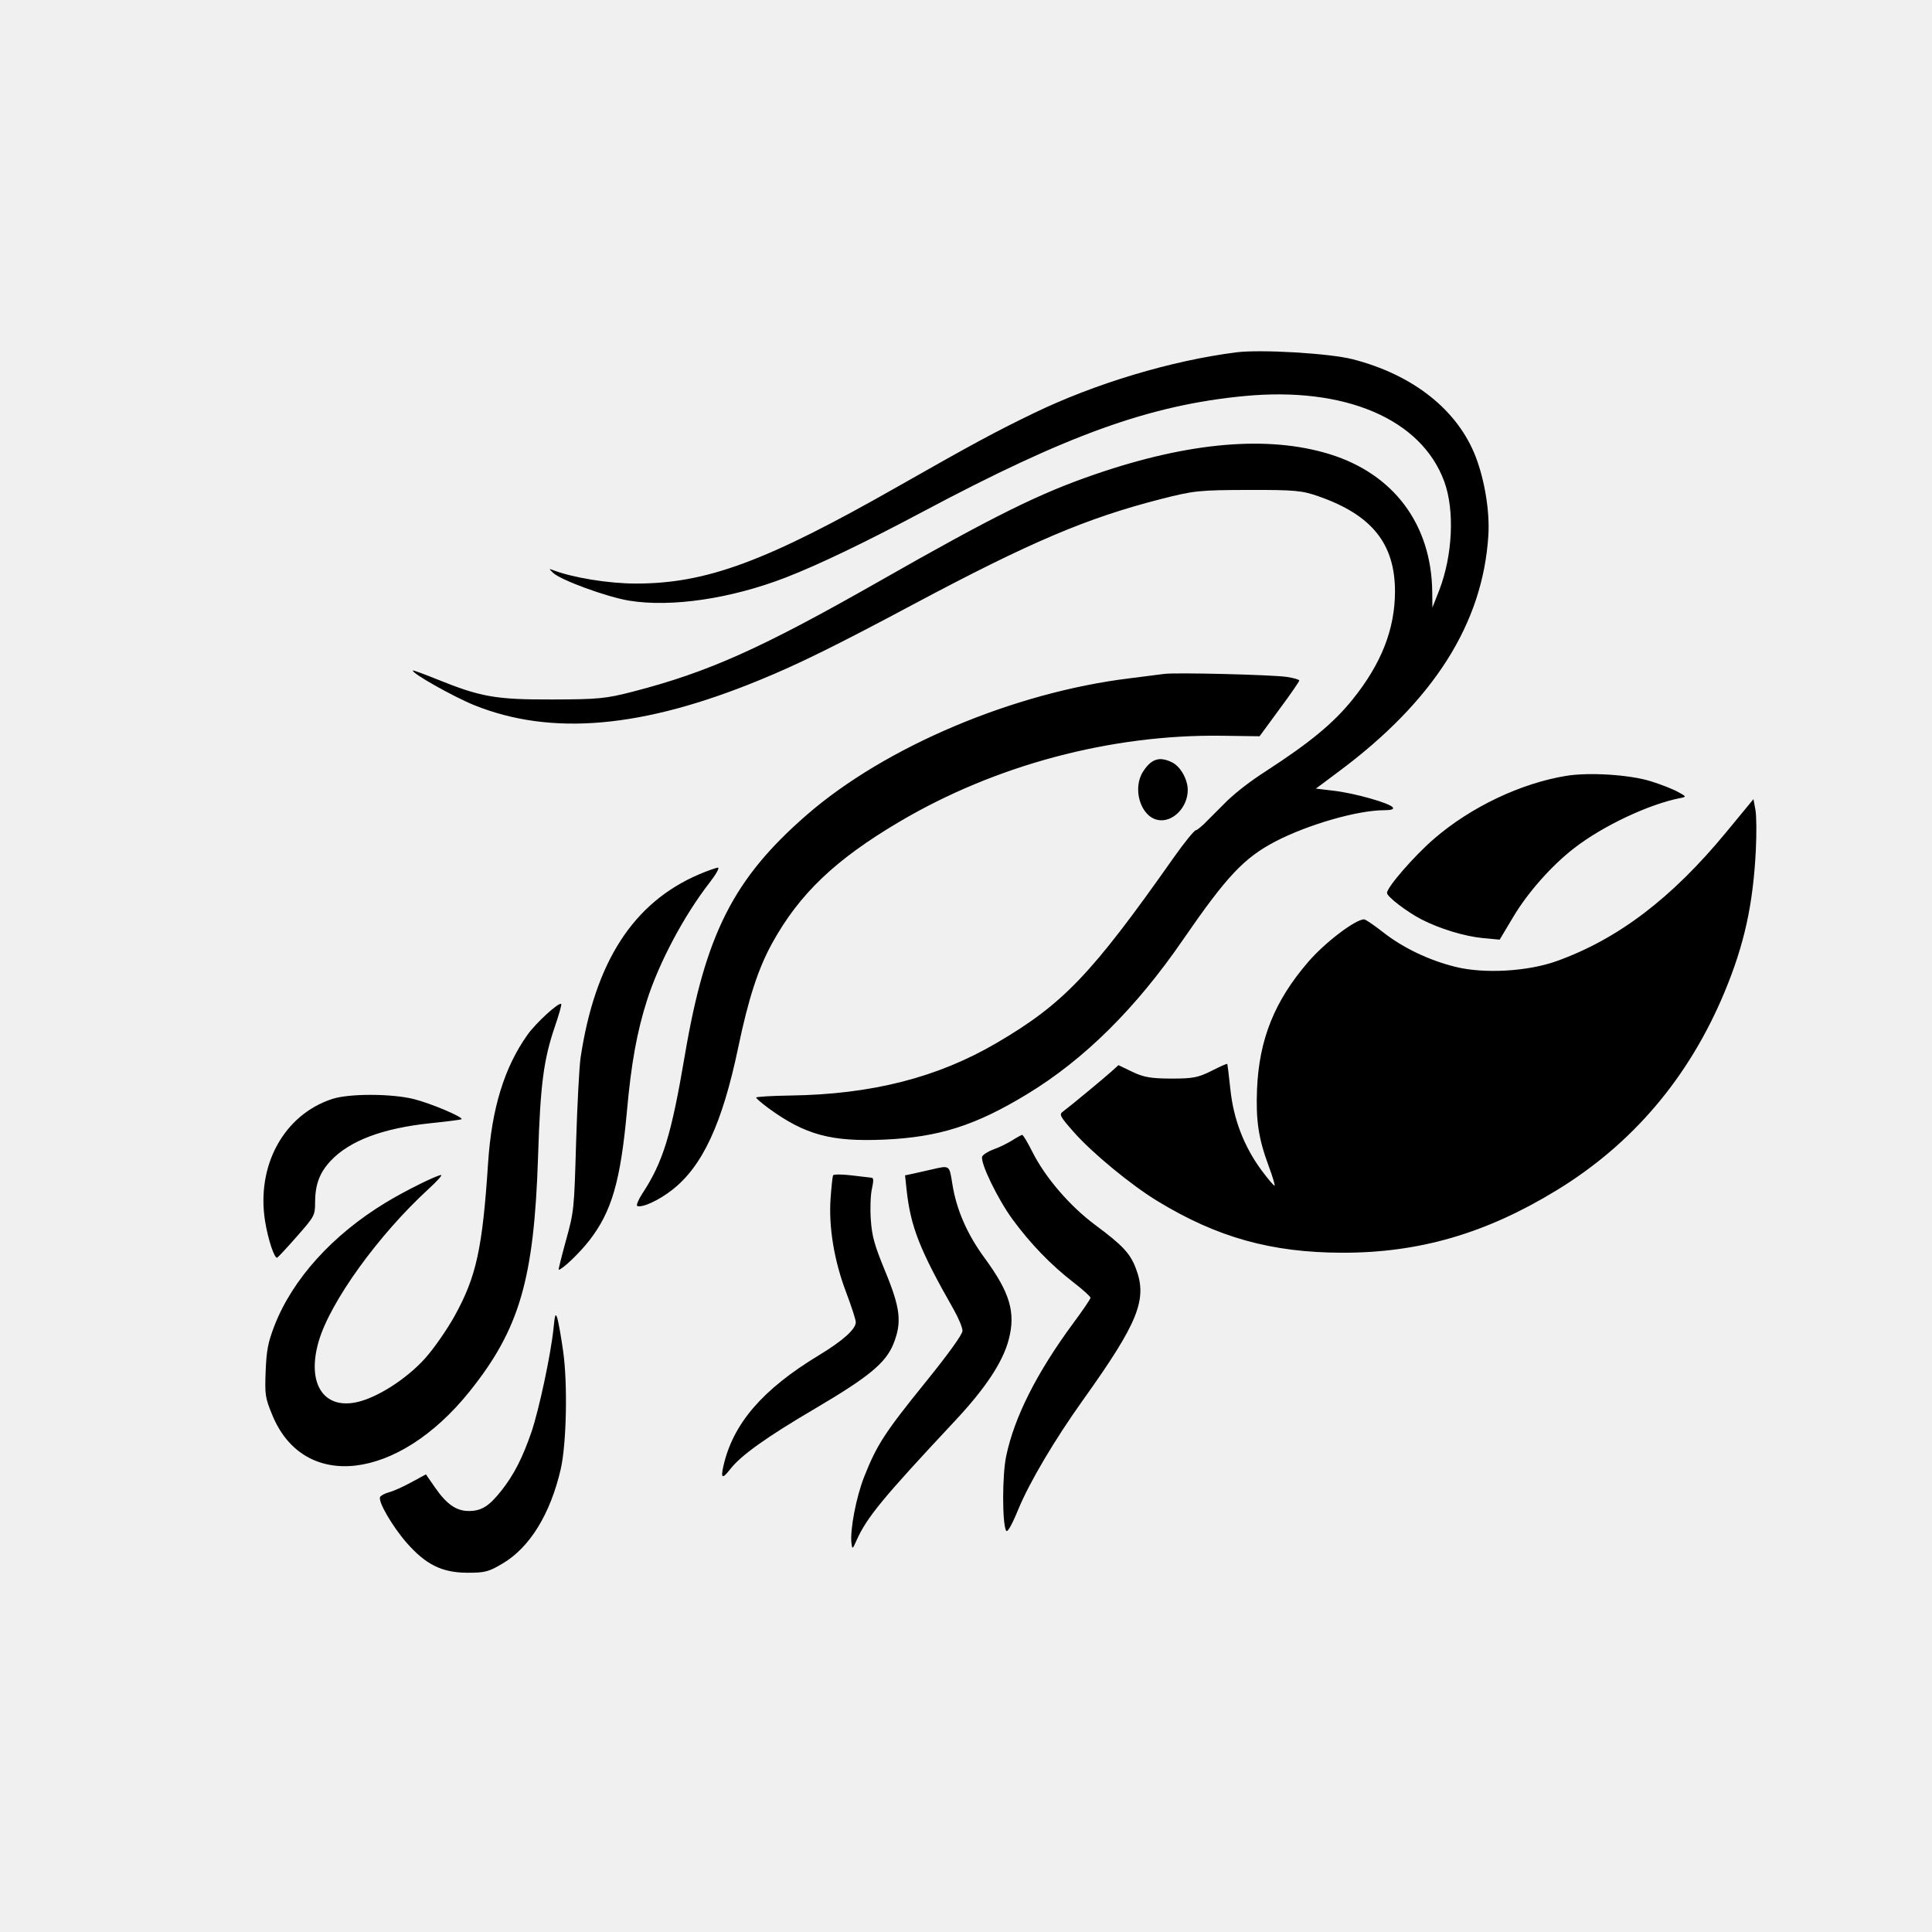
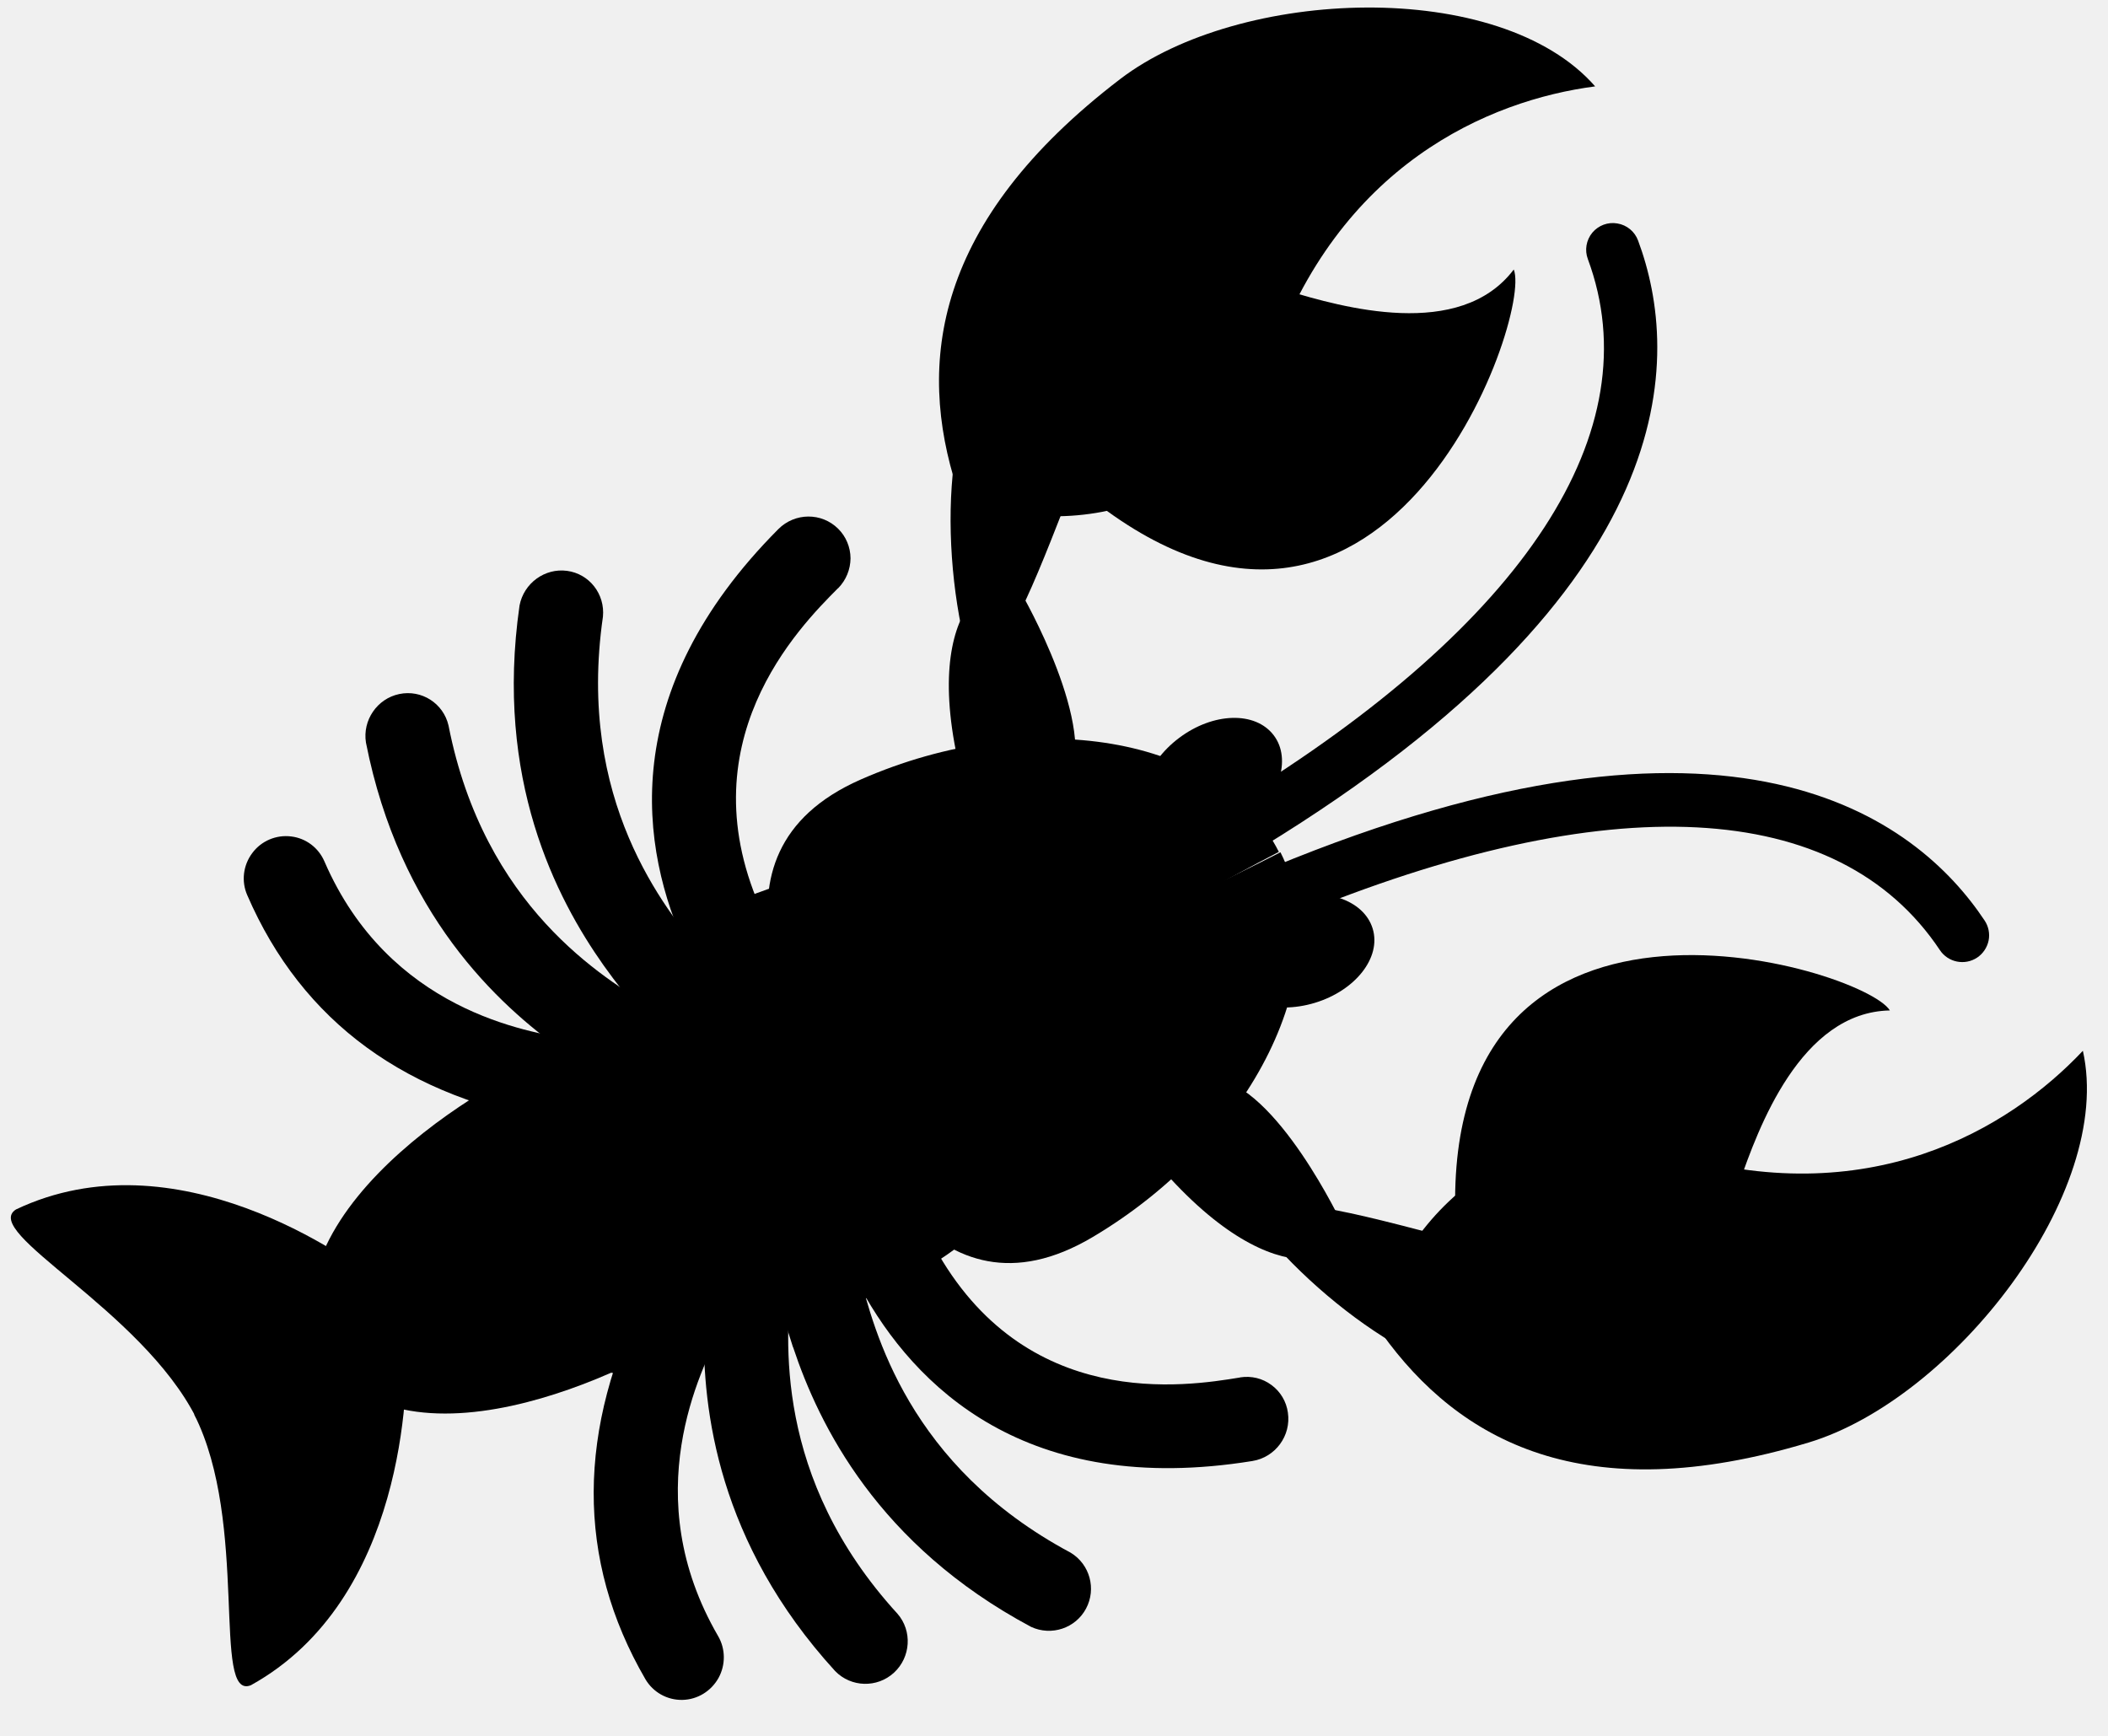
- <svg xmlns="http://www.w3.org/2000/svg" width="22" height="22" viewBox="0 0 22 22" fill="none">
-   <path d="M6.303 15.127C6.319 14.965 6.326 14.947 6.347 15.013C6.36 15.056 6.39 15.226 6.413 15.389C6.465 15.757 6.451 16.442 6.385 16.73C6.267 17.239 6.034 17.62 5.725 17.803C5.564 17.899 5.522 17.91 5.316 17.909C5.031 17.907 4.846 17.815 4.628 17.565C4.467 17.38 4.303 17.098 4.328 17.047C4.337 17.03 4.383 17.005 4.432 16.992C4.48 16.98 4.593 16.929 4.684 16.879L4.85 16.789L4.952 16.936C5.086 17.13 5.196 17.206 5.338 17.206C5.483 17.206 5.569 17.152 5.711 16.972C5.852 16.793 5.95 16.602 6.051 16.309C6.138 16.053 6.272 15.425 6.303 15.127ZM10.609 13.317C10.816 13.269 10.81 13.265 10.844 13.479C10.89 13.772 11.012 14.054 11.214 14.328C11.501 14.72 11.567 14.945 11.487 15.252C11.421 15.507 11.225 15.805 10.876 16.178C10.048 17.063 9.869 17.28 9.752 17.544C9.708 17.643 9.705 17.645 9.696 17.573C9.677 17.425 9.75 17.044 9.841 16.815C9.984 16.454 10.075 16.313 10.533 15.747C10.801 15.416 10.96 15.195 10.96 15.154C10.96 15.117 10.915 15.009 10.86 14.912C10.473 14.233 10.37 13.97 10.324 13.553L10.306 13.384L10.396 13.365C10.446 13.354 10.542 13.332 10.609 13.317ZM11.639 12.923C11.65 12.922 11.702 13.009 11.755 13.115C11.902 13.408 12.182 13.734 12.473 13.95C12.783 14.18 12.869 14.272 12.934 14.443C13.069 14.795 12.963 15.059 12.336 15.937C12.012 16.39 11.722 16.88 11.597 17.184C11.517 17.377 11.47 17.457 11.456 17.429C11.412 17.341 11.412 16.801 11.457 16.584C11.549 16.139 11.806 15.63 12.223 15.065C12.33 14.921 12.418 14.791 12.418 14.778C12.417 14.763 12.329 14.684 12.223 14.602C11.968 14.405 11.733 14.162 11.53 13.885C11.361 13.654 11.162 13.243 11.184 13.171C11.192 13.149 11.251 13.111 11.315 13.088C11.38 13.065 11.475 13.018 11.527 12.985C11.579 12.952 11.629 12.925 11.639 12.923ZM9.695 13.384C9.804 13.397 9.907 13.409 9.925 13.411C9.948 13.412 9.949 13.444 9.929 13.536C9.913 13.603 9.907 13.761 9.916 13.887C9.929 14.078 9.956 14.175 10.081 14.479C10.253 14.896 10.272 15.057 10.174 15.302C10.086 15.52 9.895 15.678 9.286 16.037C8.729 16.364 8.436 16.573 8.315 16.73C8.225 16.846 8.205 16.836 8.238 16.692C8.348 16.209 8.685 15.819 9.329 15.43C9.598 15.267 9.745 15.135 9.745 15.056C9.745 15.027 9.695 14.875 9.636 14.718C9.499 14.358 9.435 13.975 9.458 13.647C9.467 13.516 9.48 13.399 9.486 13.384C9.493 13.371 9.587 13.371 9.695 13.384ZM6.391 11.433C6.397 11.441 6.365 11.554 6.32 11.685C6.19 12.066 6.153 12.345 6.127 13.168C6.082 14.567 5.916 15.135 5.347 15.845C4.531 16.863 3.456 16.988 3.099 16.109C3.019 15.914 3.015 15.883 3.025 15.613C3.035 15.374 3.052 15.286 3.124 15.099C3.329 14.568 3.784 14.063 4.391 13.695C4.605 13.564 4.975 13.381 5.023 13.38C5.04 13.38 4.975 13.453 4.878 13.541C4.309 14.063 3.76 14.824 3.629 15.274C3.491 15.748 3.68 16.05 4.062 15.967C4.295 15.916 4.624 15.706 4.836 15.473C4.936 15.363 5.09 15.142 5.179 14.981C5.424 14.536 5.494 14.219 5.558 13.242C5.599 12.622 5.743 12.154 6.006 11.784C6.103 11.647 6.367 11.406 6.391 11.433ZM8.176 9.88C8.196 9.88 8.153 9.957 8.08 10.051C7.791 10.422 7.504 10.962 7.368 11.389C7.252 11.752 7.188 12.11 7.139 12.652C7.066 13.452 6.965 13.798 6.711 14.125C6.598 14.271 6.4 14.459 6.361 14.459C6.358 14.456 6.395 14.306 6.445 14.124C6.536 13.794 6.538 13.776 6.56 13.012C6.573 12.585 6.596 12.15 6.611 12.045C6.775 10.953 7.211 10.277 7.961 9.956C8.058 9.915 8.155 9.881 8.176 9.88ZM3.783 12.514C3.976 12.451 4.461 12.452 4.715 12.516C4.905 12.564 5.276 12.72 5.256 12.745C5.249 12.75 5.092 12.771 4.904 12.79C4.358 12.847 3.981 12.989 3.765 13.219C3.639 13.353 3.588 13.491 3.588 13.693C3.588 13.839 3.581 13.852 3.382 14.078C3.269 14.207 3.168 14.315 3.157 14.321C3.126 14.336 3.053 14.117 3.019 13.909C2.916 13.272 3.233 12.694 3.783 12.514ZM19.989 9.22C20.002 9.287 20.003 9.493 19.994 9.679C19.963 10.298 19.864 10.752 19.639 11.294C19.235 12.266 18.593 13.025 17.724 13.555C16.92 14.046 16.16 14.267 15.282 14.265C14.475 14.263 13.858 14.09 13.179 13.676C12.881 13.495 12.437 13.129 12.229 12.893C12.066 12.708 12.058 12.691 12.106 12.656C12.176 12.605 12.564 12.284 12.66 12.198L12.736 12.129L12.894 12.205C13.023 12.267 13.106 12.281 13.337 12.282C13.584 12.282 13.642 12.271 13.794 12.195C13.89 12.146 13.971 12.11 13.975 12.115C13.978 12.12 13.994 12.248 14.01 12.4C14.045 12.742 14.164 13.053 14.364 13.325C14.44 13.427 14.507 13.506 14.514 13.501C14.52 13.494 14.49 13.394 14.447 13.279C14.33 12.963 14.3 12.76 14.314 12.403C14.338 11.833 14.514 11.396 14.9 10.95C15.09 10.73 15.437 10.467 15.534 10.469C15.551 10.47 15.648 10.536 15.75 10.616C15.977 10.794 16.274 10.936 16.575 11.01C16.903 11.091 17.396 11.062 17.724 10.945C18.424 10.694 19.036 10.229 19.656 9.477L19.967 9.1L19.989 9.22ZM13.256 7.674C13.387 7.656 14.479 7.683 14.653 7.708C14.731 7.72 14.794 7.738 14.795 7.749C14.795 7.761 14.693 7.909 14.568 8.077L14.343 8.384L13.914 8.378C12.651 8.361 11.335 8.712 10.244 9.356C9.512 9.788 9.102 10.179 8.793 10.74C8.635 11.026 8.523 11.368 8.407 11.924C8.226 12.792 8.001 13.278 7.655 13.549C7.502 13.669 7.314 13.755 7.257 13.733C7.242 13.727 7.268 13.663 7.314 13.592C7.55 13.233 7.644 12.926 7.798 12.019C8.032 10.637 8.353 10.004 9.187 9.279C10.08 8.503 11.543 7.885 12.864 7.724C13.027 7.704 13.204 7.681 13.256 7.674ZM14.079 4.012C14.355 3.977 15.137 4.023 15.4 4.09C16.093 4.267 16.6 4.67 16.805 5.204C16.908 5.475 16.965 5.826 16.948 6.098C16.885 7.1 16.327 7.98 15.244 8.786L14.984 8.98L15.193 9.005C15.428 9.033 15.818 9.143 15.859 9.193C15.877 9.214 15.844 9.226 15.763 9.226C15.46 9.226 14.896 9.388 14.521 9.583C14.164 9.77 13.966 9.982 13.473 10.698C12.933 11.484 12.346 12.065 11.693 12.461C11.107 12.817 10.688 12.95 10.067 12.977C9.464 13.003 9.168 12.923 8.752 12.62C8.675 12.563 8.612 12.509 8.61 12.498C8.61 12.489 8.785 12.478 8.998 12.475C9.926 12.462 10.678 12.27 11.351 11.875C12.106 11.433 12.43 11.094 13.359 9.774C13.482 9.599 13.599 9.455 13.618 9.454C13.627 9.454 13.66 9.429 13.705 9.388L13.98 9.113C14.102 9 14.246 8.89 14.417 8.78C14.915 8.457 15.183 8.236 15.398 7.97C15.728 7.562 15.884 7.167 15.885 6.736C15.885 6.192 15.623 5.865 15.018 5.653C14.828 5.586 14.752 5.578 14.214 5.579C13.652 5.581 13.598 5.586 13.215 5.684C12.375 5.899 11.732 6.172 10.402 6.881C9.521 7.351 9.094 7.562 8.652 7.743C7.318 8.292 6.278 8.384 5.398 8.029C5.16 7.932 4.681 7.662 4.702 7.635C4.706 7.631 4.83 7.676 4.978 7.736C5.476 7.937 5.644 7.967 6.288 7.965C6.812 7.964 6.901 7.955 7.206 7.876C8.069 7.653 8.67 7.383 10.014 6.618C11.327 5.87 11.839 5.617 12.473 5.4C13.544 5.032 14.442 4.956 15.142 5.172C15.871 5.398 16.3 5.972 16.309 6.739L16.311 6.919L16.388 6.723C16.542 6.325 16.566 5.81 16.446 5.483C16.185 4.771 15.315 4.4 14.168 4.51C13.093 4.613 12.155 4.951 10.514 5.824C9.849 6.178 9.324 6.43 8.948 6.576C8.326 6.817 7.647 6.918 7.166 6.84C6.912 6.799 6.379 6.604 6.296 6.521C6.249 6.475 6.25 6.473 6.297 6.492C6.523 6.578 6.925 6.644 7.233 6.645C8.042 6.647 8.721 6.396 10.231 5.536C11.085 5.051 11.325 4.921 11.767 4.707C12.469 4.367 13.338 4.106 14.079 4.012ZM17.833 8.835C18.094 8.792 18.556 8.821 18.797 8.896C18.907 8.93 19.046 8.984 19.104 9.016C19.203 9.069 19.205 9.074 19.142 9.086C18.786 9.153 18.253 9.403 17.924 9.659C17.67 9.855 17.399 10.161 17.234 10.437L17.077 10.7L16.884 10.682C16.672 10.661 16.391 10.575 16.184 10.468C16.017 10.381 15.794 10.21 15.794 10.168C15.794 10.103 16.103 9.747 16.329 9.552C16.748 9.19 17.316 8.92 17.833 8.835ZM13.017 8.785C13.112 8.639 13.205 8.61 13.35 8.683C13.444 8.731 13.525 8.876 13.525 8.996C13.525 9.2 13.344 9.376 13.176 9.335C12.984 9.289 12.893 8.975 13.017 8.785Z" fill="black" />
+ <svg xmlns="http://www.w3.org/2000/svg" xmlns:xlink="http://www.w3.org/1999/xlink" width="17px" height="14px" viewBox="0 0 17 14" version="1.1">
+   <defs>
+     <rect id="path-1" x="0" y="0" width="17" height="14" />
+   </defs>
+   <g id="页面-1" stroke="none" stroke-width="1" fill="none" fill-rule="evenodd">
+     <g id="tray-icon-template">
+       <mask id="mask-2" fill="white">
+         <use xlink:href="#path-1" />
+       </mask>
+       <g id="path-1" />
+       <g id="编组" mask="url(#mask-2)" fill="#000000" fill-rule="nonzero">
+         <g transform="translate(9.2579, 8.1212) rotate(29) translate(-9.2579, -8.1212)translate(2.0525, -0.2038)">
+           <path d="M3.758,9.745 L3.735,9.729 C2.997,9.193 2.224,8.179 2.73,6.399 C2.782,6.218 2.969,6.112 3.15,6.163 C3.236,6.187 3.309,6.245 3.353,6.323 C3.396,6.402 3.407,6.495 3.383,6.582 L3.381,6.586 C3.262,7.005 2.899,8.281 4.132,9.178 C4.277,9.286 4.313,9.489 4.213,9.641 C4.113,9.792 3.913,9.838 3.758,9.745 L3.758,9.745 Z M0.496,10.472 C0.607,10.427 0.732,10.445 0.827,10.518 C1.864,11.316 2.924,10.93 3.272,10.804 C3.448,10.74 3.642,10.831 3.706,11.008 C3.77,11.185 3.674,11.376 3.503,11.444 C2.338,11.868 1.299,11.739 0.415,11.058 C0.318,10.984 0.269,10.863 0.286,10.741 C0.302,10.62 0.383,10.517 0.496,10.472 L0.496,10.472 Z" id="形状" />
+           <path d="M3.203,10.16 C3.368,10.239 3.51,10.296 3.615,10.337 L3.689,10.366 C3.801,10.411 3.929,10.393 4.024,10.317 C4.119,10.241 4.167,10.119 4.149,9.997 C4.132,9.876 4.052,9.773 3.94,9.727 L3.861,9.696 C3.414,9.519 2.368,9.107 1.835,7.703 C1.762,7.535 1.572,7.454 1.403,7.52 C1.234,7.586 1.146,7.776 1.203,7.95 C1.706,9.273 2.604,9.871 3.203,10.16 L3.203,10.16 Z" id="路径" />
+           <path d="M3.261,10.923 C3.442,10.942 3.785,10.954 3.785,10.954 C3.971,10.962 4.129,10.815 4.137,10.627 C4.145,10.438 4,10.279 3.813,10.271 L3.728,10.267 C3.251,10.251 2.131,10.214 1.171,9.074 C1.048,8.938 0.84,8.925 0.701,9.045 C0.563,9.164 0.543,9.374 0.656,9.518 C1.561,10.591 2.602,10.851 3.261,10.923 L3.261,10.923 Z" id="路径" />
+           <path d="M6.251,11.413 L6.274,11.429 C7.044,11.918 8.266,12.261 9.717,11.12 C9.865,11.004 9.893,10.789 9.778,10.639 C9.724,10.567 9.643,10.52 9.554,10.509 C9.465,10.497 9.376,10.522 9.305,10.577 L9.301,10.581 C8.96,10.85 7.921,11.667 6.634,10.851 C6.48,10.755 6.279,10.797 6.176,10.948 C6.074,11.098 6.107,11.303 6.251,11.413 L6.251,11.413 Z M6.8,14.736 C6.799,14.616 6.736,14.505 6.634,14.444 C5.51,13.773 5.47,12.637 5.456,12.264 C5.453,12.173 5.415,12.088 5.349,12.026 C5.283,11.964 5.196,11.931 5.106,11.935 C4.919,11.942 4.779,12.103 4.78,12.288 C4.825,13.537 5.332,14.46 6.289,15.032 C6.394,15.094 6.524,15.095 6.63,15.034 C6.736,14.973 6.8,14.859 6.8,14.736 Z" id="形状" />
+           <path d="M6.032,12.113 C5.922,12.011 5.816,11.905 5.715,11.795 L5.661,11.738 C5.577,11.65 5.546,11.525 5.58,11.408 C5.614,11.292 5.708,11.203 5.825,11.174 C5.943,11.145 6.067,11.181 6.151,11.269 L6.209,11.331 C6.539,11.68 7.309,12.5 8.794,12.477 C8.975,12.484 9.118,12.631 9.121,12.811 C9.124,12.991 8.985,13.142 8.805,13.155 C7.406,13.177 6.521,12.562 6.032,12.112 L6.032,12.113 Z" id="路径" />
+           <path d="M5.324,12.317 C5.237,12.154 5.098,11.837 5.098,11.837 C5.02,11.665 5.096,11.463 5.267,11.385 C5.438,11.307 5.639,11.383 5.717,11.555 L5.751,11.633 C5.946,12.075 6.401,13.111 7.812,13.585 C7.984,13.648 8.075,13.839 8.017,14.014 C7.959,14.189 7.772,14.286 7.596,14.233 C6.267,13.786 5.636,12.907 5.324,12.317 L5.324,12.317 Z" id="路径" />
+           <path d="M5.383,2.729 C5.839,2.631 6.801,2.406 6.902,1.693 C7.221,1.951 7.829,5.548 4.696,4.942 C4.347,4.632 5.383,2.729 5.383,2.729 L5.383,2.729 Z M2.88,13.273 C2.542,13.215 0.842,13.022 0.013,14.179 C-0.152,14.48 1.287,14.393 2.1,14.946 L2.932,13.704 L2.88,13.273 Z" id="形状" />
+           <path d="M3.291,13.599 C3.471,13.893 4.285,15.41 3.53,16.617 C3.315,16.883 2.886,15.481 2.072,14.929 L2.875,13.711 L3.291,13.599 Z M3.632,4.257 C3.335,4.803 3.998,6.017 4.647,6.635 C4.878,6.494 4.703,5.503 4.634,4.928 C4.596,4.607 4.843,4.074 4.173,3.924 C3.503,3.774 3.632,4.257 3.632,4.257 Z" id="形状" />
+           <path d="M4.7,5.905 C4.462,5.747 3.967,6.332 4.981,7.418 C5.995,8.503 5.764,7.48 5.772,7.074 C5.781,6.554 4.7,5.905 4.7,5.905 L4.7,5.905 Z" id="路径" />
+           <path d="M3.242,10.949 C2.941,11.256 1.738,13.154 2.713,14.029 L4.379,11.523 L3.242,10.949 L3.242,10.949 Z" id="路径" />
+           <path d="M12.065,7.258 C11.983,6.795 11.829,5.81 12.452,5.449 C12.093,5.246 8.528,6.024 10.272,8.729 C10.691,8.94 12.065,7.258 12.065,7.258 L12.065,7.258 Z" id="路径" />
+           <path d="M11.282,9.442 C10.892,9.922 9.531,9.757 8.722,9.383 C8.766,9.116 9.74,8.909 10.293,8.759 C10.601,8.675 10.999,8.246 11.386,8.814 C11.774,9.382 11.282,9.442 11.282,9.442 L11.282,9.442 Z" id="路径" />
+           <path d="M9.429,9.101 C9.665,9.256 9.301,9.913 7.91,9.404 C6.519,8.895 7.561,8.727 7.938,8.571 C8.421,8.372 9.429,9.101 9.429,9.101 L9.429,9.101 Z" id="路径" />
+           <path d="M13.971,4.979 C14.752,5.859 14.415,7.945 13.568,8.815 C12.247,10.172 11.096,10.17 10.132,9.714 C9.878,9.512 9.792,7.665 11.442,7.318 C13.093,6.971 13.757,5.82 13.971,4.979 L13.971,4.979 Z" id="路径" />
+           <path d="M7.077,6.824 C6.983,6.76 6.954,6.636 7.01,6.537 C8.369,4.14 8.502,2.291 7.384,1.33 C7.325,1.28 7.298,1.202 7.312,1.126 C7.327,1.05 7.38,0.988 7.453,0.963 C7.526,0.937 7.607,0.952 7.666,1.003 C8.415,1.645 9.373,3.247 7.386,6.751 C7.327,6.855 7.195,6.891 7.091,6.833 L7.077,6.824 L7.077,6.824 Z M7.586,7.167 L7.571,7.157 C7.526,7.121 7.497,7.069 7.491,7.012 C7.485,6.955 7.501,6.897 7.537,6.852 C10.046,3.701 11.891,3.99 12.768,4.444 C12.819,4.47 12.858,4.516 12.875,4.57 C12.892,4.625 12.887,4.684 12.861,4.735 C12.806,4.841 12.675,4.883 12.569,4.828 C11.259,4.151 9.593,4.965 7.876,7.122 C7.806,7.21 7.679,7.23 7.586,7.167 L7.586,7.167 Z" id="形状" />
+           <path d="M4.868,10.809 C4.631,11.17 4.086,12.015 3.719,12.575 C3.516,12.435 3.198,12.206 2.933,11.872 C2.514,11.344 3.467,10.191 3.832,10.024 L4.868,10.809 Z" id="路径" />
+           <path d="M5.787,9.433 C5.517,9.831 4.897,10.763 4.478,11.381 C4.243,11.222 3.873,10.965 3.563,10.591 C3.072,10 4.161,8.731 4.581,8.55 L5.787,9.433 L5.787,9.433 Z" id="路径" />
+           <path d="M7.522,6.72 C7.002,7.501 5.506,9.964 5.344,10.207 C4.848,9.868 3.38,9.04 4.29,7.844 C5.2,6.648 6.654,6.126 7.523,6.72 L7.522,6.72 Z" id="路径" />
+           <path d="M5.274,12.328 C5.103,12.729 3.881,14.612 2.699,14.015 L4.309,11.465 L5.274,12.328 Z" id="路径" />
+           <path d="M4.815,10.783 C4.574,11.141 3.957,11.935 3.583,12.49 C3.789,12.628 4.168,12.876 4.576,13.003 C5.22,13.203 5.917,11.877 5.932,11.47 L4.815,10.783 L4.815,10.783 Z" id="路径" />
+           <path d="M5.688,9.43 C5.417,9.829 4.773,10.669 4.354,11.288 C4.59,11.447 4.975,11.778 5.44,11.925 C6.176,12.158 6.954,10.673 6.966,10.216 L5.688,9.43 Z" id="路径" />
+           <path d="M7.535,6.716 C7.012,7.495 5.335,9.831 5.173,10.074 C5.671,10.412 6.958,11.462 7.716,10.163 C8.474,8.865 8.407,7.308 7.535,6.716 Z M6.76,0.083 C5.659,-0.314 3.866,0.778 3.381,1.889 C2.624,3.622 3.055,4.69 3.833,5.416 C4.114,5.576 5.844,4.967 5.549,3.304 C5.253,1.642 6.065,0.596 6.76,0.083 L6.76,0.083 Z" id="形状" />
+           <path d="M7.03,5.917 C6.805,5.818 6.513,5.992 6.373,6.306 C6.233,6.619 6.299,6.952 6.524,7.052 C6.746,7.151 7.038,6.975 7.178,6.662 C7.318,6.349 7.253,6.015 7.03,5.917 Z M7.733,7.034 C7.493,7.28 7.44,7.616 7.617,7.786 C7.791,7.955 8.126,7.891 8.366,7.644 C8.605,7.398 8.659,7.063 8.484,6.894 C8.307,6.723 7.972,6.788 7.733,7.034 L7.733,7.034 Z" id="形状" />
+         </g>
+       </g>
+     </g>
+   </g>
</svg>
